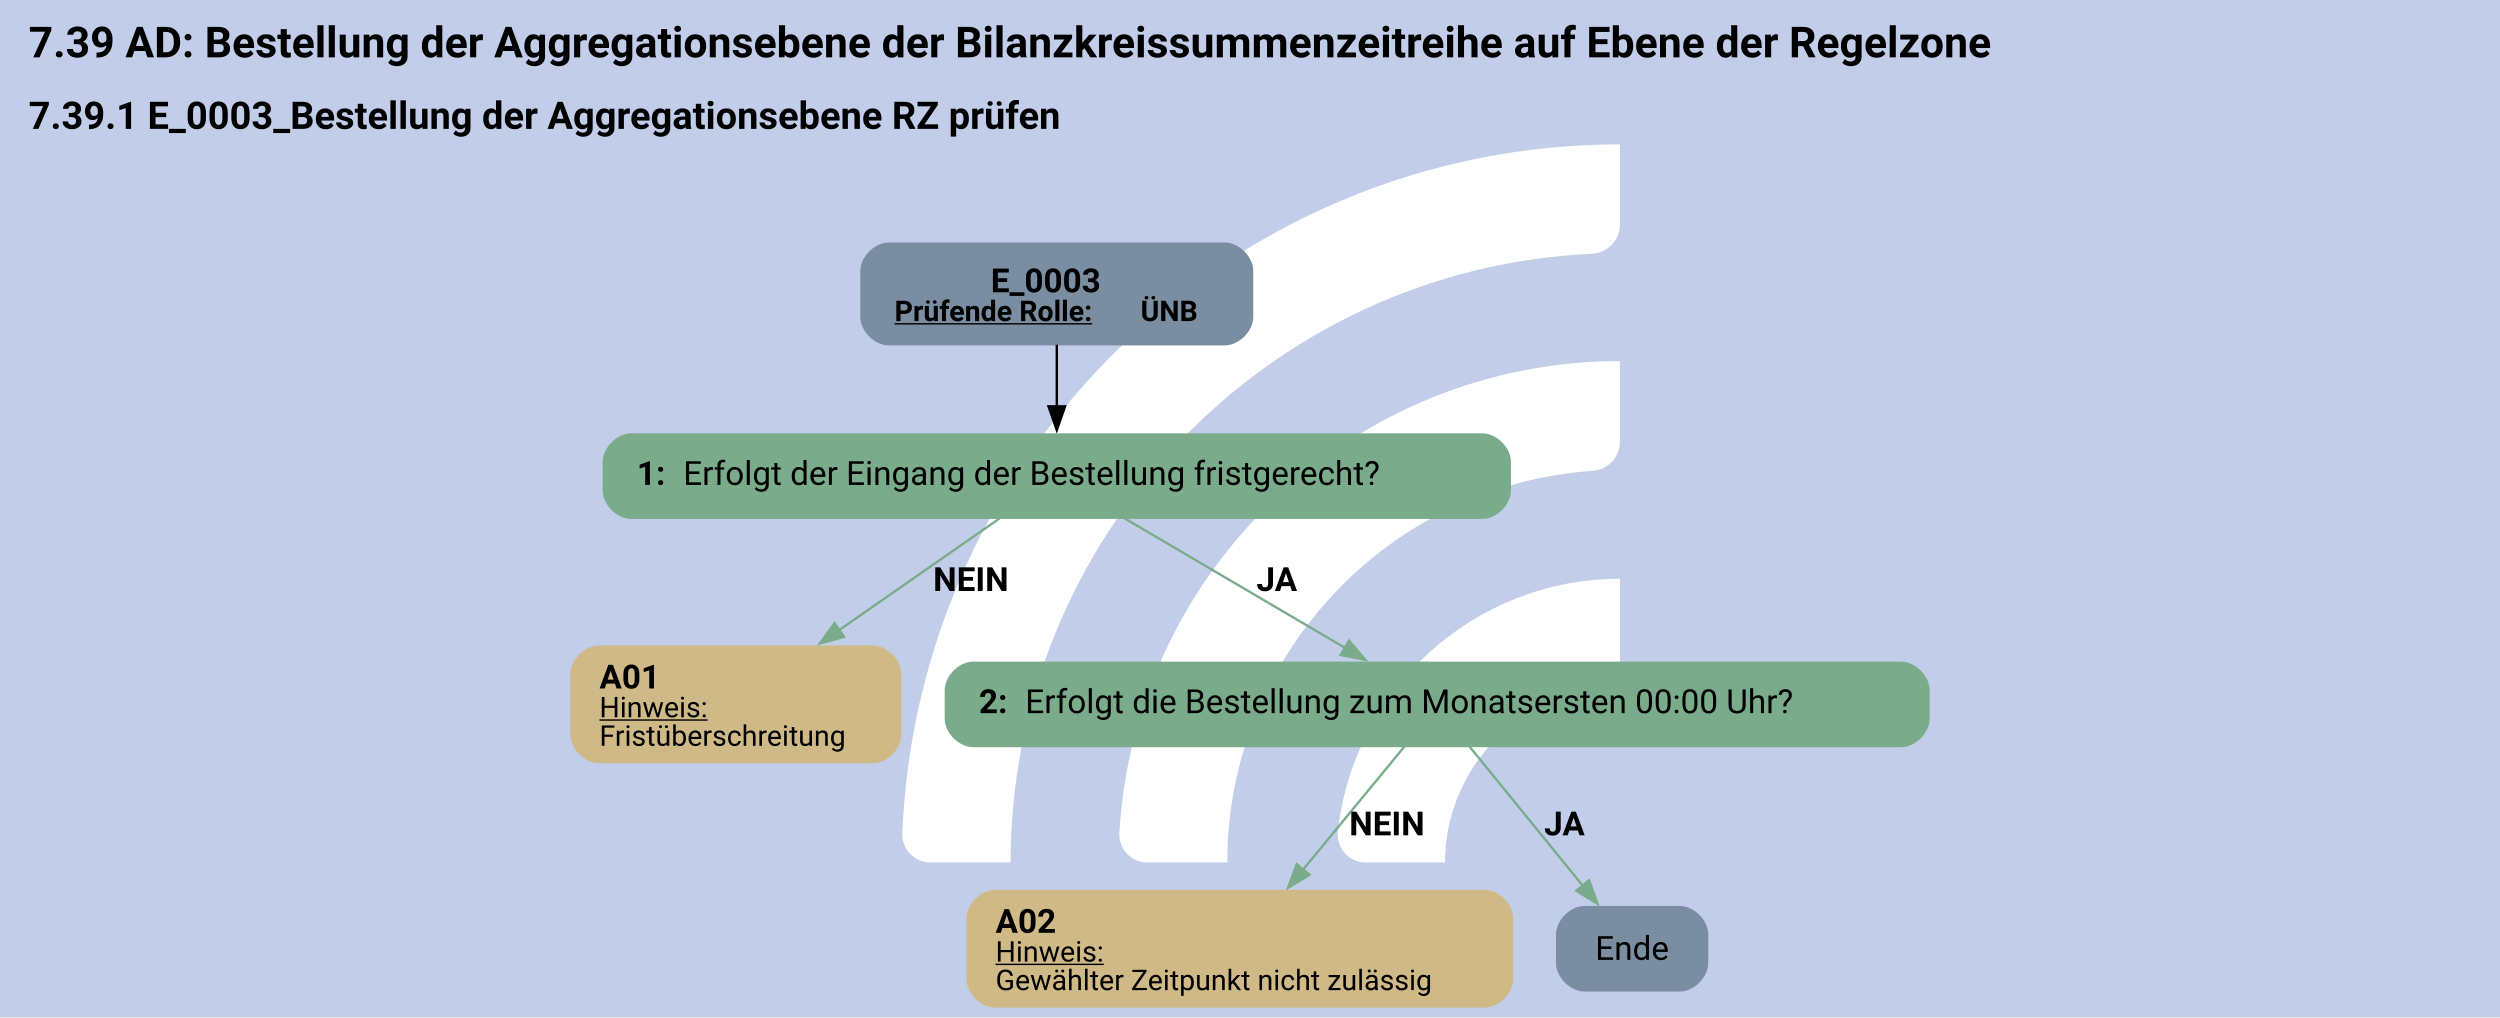
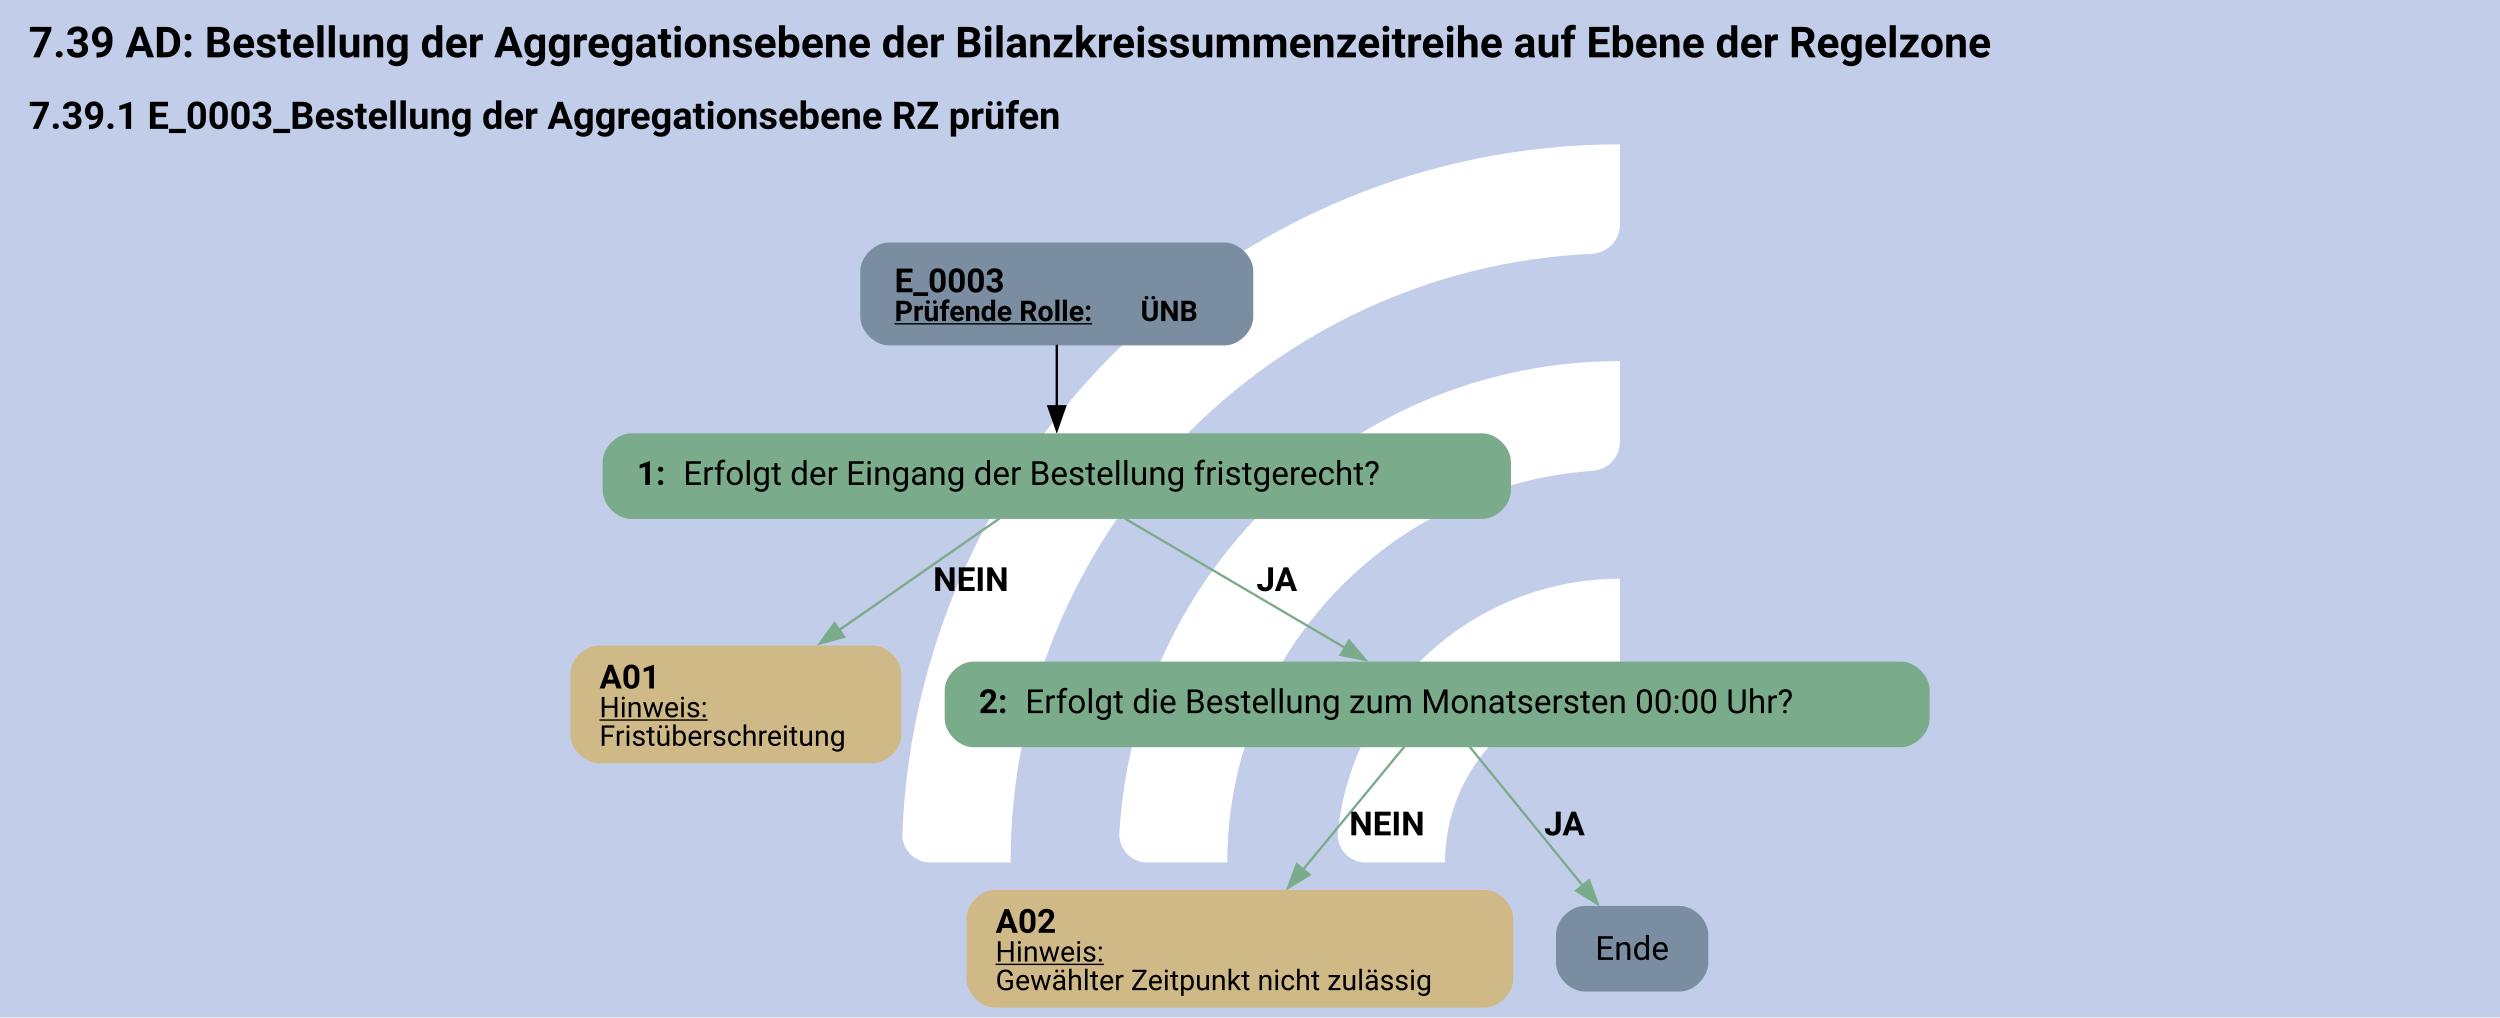
<svg xmlns="http://www.w3.org/2000/svg" version="1.1" width="1402.667px" viewBox="0 0 1402.667 570.667" height="570.667px">
  <g>
    <svg version="1.1" width="1402.667px" viewBox="0 0 1402.667 570.667" height="570.667px">
      <polygon fill="#c2cee9" points="0,0 1402.667,0 1402.667,570.667 0,570.667" />
      <g>
        <g transform="translate(468.6151, 57.06667) scale(1 1) translate(0, 0) scale(0.8035295 0.8035295) ">
          <defs>
            <style>.cls-1{fill:#fff;}</style>
          </defs>
          <path class="cls-1" d="M122.44,531.2h-56.1c-11,0-19.9-9.12-19.46-20.11C57.47,243.89,278.15,29.78,547.91,29.78v56.02c0,10.98-8.69,19.89-19.66,20.39-225.51,10.31-405.8,197-405.8,425Z" />
          <path class="cls-1" d="M273.78,531.2h-55.93c-11.23,0-20.09-9.48-19.43-20.69,10.74-183.44,163.39-329.39,349.48-329.39v56.26c0,10.71-8.27,19.62-18.96,20.35-142.35,9.77-255.17,128.69-255.17,273.46Z" />
          <path class="cls-1" d="M425.77,531.2h-55.45c-11.65,0-20.6-10.17-19.33-21.75,10.87-99.03,95.03-176.34,196.92-176.34v57.01c0,10.05-7.28,18.75-17.23,20.16-59.22,8.4-104.91,59.42-104.91,120.92Z" />
        </g>
        <svg width="1052pt" height="428pt" viewBox="0.00 0.00 1051.50 427.82">
          <g id="graph0" class="graph" transform="scale(1 1) rotate(0) translate(4 423.82)">
            <text text-anchor="start" x="8" y="-399.72" font-family="Roboto, sans-serif" font-weight="bold" font-size="18.00">7.39 AD: Bestellung der Aggregationsebene der Bilanzkreissummenzeitreihe auf Ebene der Regelzone</text>
            <text text-anchor="start" x="8" y="-369.62" font-family="Roboto, sans-serif" font-weight="bold" font-size="16.00">7.39.1 E_0003_Bestellung der Aggregationsebene RZ prüfen</text>
            <g id="node1" class="node">
              <path fill="#7a8da1" stroke="black" stroke-width="0" d="M511.13,-321.82C511.13,-321.82 369.83,-321.82 369.83,-321.82 363.83,-321.82 357.83,-315.82 357.83,-309.82 357.83,-309.82 357.83,-290.54 357.83,-290.54 357.83,-284.54 363.83,-278.54 369.83,-278.54 369.83,-278.54 511.13,-278.54 511.13,-278.54 517.13,-278.54 523.13,-284.54 523.13,-290.54 523.13,-290.54 523.13,-309.82 523.13,-309.82 523.13,-315.82 517.13,-321.82 511.13,-321.82" />
-               <text text-anchor="start" x="412.73" y="-300.88" font-family="Roboto, sans-serif" font-weight="bold" font-size="14.00">E_0003</text>
+               <text text-anchor="start" x="372.23" y="-300.88" font-family="Roboto, sans-serif" font-weight="bold" font-size="14.00">E_0003</text>
              <text text-anchor="start" x="372.23" y="-288.78" font-family="Roboto, sans-serif" font-weight="bold" text-decoration="underline" font-size="12.00">Prüfende Rolle:</text>
              <text text-anchor="start" x="475.73" y="-288.78" font-family="Roboto, sans-serif" font-weight="bold" font-size="12.00"> ÜNB</text>
            </g>
            <g id="node2" class="node">
              <path fill="#7aab8a" stroke="black" stroke-width="0" d="M619.51,-241.54C619.51,-241.54 261.46,-241.54 261.46,-241.54 255.46,-241.54 249.46,-235.54 249.46,-229.54 249.46,-229.54 249.46,-217.54 249.46,-217.54 249.46,-211.54 255.46,-205.54 261.46,-205.54 261.46,-205.54 619.51,-205.54 619.51,-205.54 625.51,-205.54 631.51,-211.54 631.51,-217.54 631.51,-217.54 631.51,-229.54 631.51,-229.54 631.51,-235.54 625.51,-241.54 619.51,-241.54" />
              <text text-anchor="start" x="263.86" y="-219.86" font-family="Roboto, sans-serif" font-weight="bold" font-size="14.00">1: </text>
              <text text-anchor="start" x="283.36" y="-219.86" font-family="Roboto, sans-serif" font-size="14.00">Erfolgt der Eingang der Bestellung fristgerecht?</text>
            </g>
            <g id="edge1" class="edge">
              <path fill="none" stroke="black" d="M440.48,-278.78C440.48,-270.71 440.48,-261.3 440.48,-252.61" />
              <polygon fill="black" stroke="black" points="443.98,-252.9 440.48,-242.9 436.98,-252.9 443.98,-252.9" />
            </g>
            <g id="node3" class="node">
              <path fill="#cfb986" stroke="black" stroke-width="0" d="M363.1,-152.29C363.1,-152.29 247.87,-152.29 247.87,-152.29 241.87,-152.29 235.87,-146.29 235.87,-140.29 235.87,-140.29 235.87,-114.77 235.87,-114.77 235.87,-108.77 241.87,-102.77 247.87,-102.77 247.87,-102.77 363.1,-102.77 363.1,-102.77 369.1,-102.77 375.1,-108.77 375.1,-114.77 375.1,-114.77 375.1,-140.29 375.1,-140.29 375.1,-146.29 369.1,-152.29 363.1,-152.29" />
              <text text-anchor="start" x="248.11" y="-134.23" font-family="Roboto, sans-serif" font-weight="bold" font-size="14.00">A01</text>
              <text text-anchor="start" x="248.11" y="-122.13" font-family="Roboto, sans-serif" text-decoration="underline" font-size="12.00">Hinweis:</text>
              <text text-anchor="start" x="248.11" y="-110.13" font-family="Roboto, sans-serif" font-size="12.00">Fristüberschreitung</text>
            </g>
            <g id="edge2" class="edge">
              <path fill="none" stroke="#7aab8a" d="M416.35,-205.73C397.63,-192.7 371.21,-174.3 348.85,-158.73" />
              <polygon fill="#7aab8a" stroke="#7aab8a" points="351,-155.96 340.79,-153.12 347,-161.71 351,-155.96" />
              <text text-anchor="start" x="388.48" y="-175.24" font-family="Roboto, sans-serif" font-weight="bold" font-size="14.00">NEIN</text>
            </g>
            <g id="node4" class="node">
              <path fill="#7aab8a" stroke="black" stroke-width="0" d="M795.63,-145.53C795.63,-145.53 405.33,-145.53 405.33,-145.53 399.33,-145.53 393.33,-139.53 393.33,-133.53 393.33,-133.53 393.33,-121.53 393.33,-121.53 393.33,-115.53 399.33,-109.53 405.33,-109.53 405.33,-109.53 795.63,-109.53 795.63,-109.53 801.63,-109.53 807.63,-115.53 807.63,-121.53 807.63,-121.53 807.63,-133.53 807.63,-133.53 807.63,-139.53 801.63,-145.53 795.63,-145.53" />
              <text text-anchor="start" x="407.73" y="-123.86" font-family="Roboto, sans-serif" font-weight="bold" font-size="14.00">2: </text>
              <text text-anchor="start" x="427.23" y="-123.86" font-family="Roboto, sans-serif" font-size="14.00">Erfolgt die Bestellung zum Monatsersten 00:00 Uhr?</text>
            </g>
            <g id="edge3" class="edge">
              <path fill="none" stroke="#7aab8a" d="M469.09,-205.73C494.98,-190.52 533.32,-167.99 561.92,-151.19" />
              <polygon fill="#7aab8a" stroke="#7aab8a" points="563.43,-154.36 570.28,-146.28 559.89,-148.32 563.43,-154.36" />
              <text text-anchor="start" x="524.48" y="-175.24" font-family="Roboto, sans-serif" font-weight="bold" font-size="14.00">JA</text>
            </g>
            <g id="node5" class="node">
              <path fill="#cfb986" stroke="black" stroke-width="0" d="M620.47,-49.52C620.47,-49.52 414.49,-49.52 414.49,-49.52 408.49,-49.52 402.49,-43.52 402.49,-37.52 402.49,-37.52 402.49,-12 402.49,-12 402.49,-6 408.49,0 414.49,0 414.49,0 620.47,0 620.47,0 626.47,0 632.47,-6 632.47,-12 632.47,-12 632.47,-37.52 632.47,-37.52 632.47,-43.52 626.47,-49.52 620.47,-49.52" />
              <text text-anchor="start" x="414.73" y="-31.46" font-family="Roboto, sans-serif" font-weight="bold" font-size="14.00">A02</text>
              <text text-anchor="start" x="414.73" y="-19.36" font-family="Roboto, sans-serif" text-decoration="underline" font-size="12.00">Hinweis:</text>
              <text text-anchor="start" x="414.73" y="-7.36" font-family="Roboto, sans-serif" font-size="12.00">Gewählter Zeitpunkt nicht zulässig</text>
            </g>
            <g id="edge4" class="edge">
              <path fill="none" stroke="#7aab8a" d="M586.78,-109.89C575.17,-95.8 558.2,-75.19 543.95,-57.9" />
              <polygon fill="#7aab8a" stroke="#7aab8a" points="546.82,-55.87 537.76,-50.38 541.42,-60.32 546.82,-55.87" />
              <text text-anchor="start" x="563.48" y="-72.47" font-family="Roboto, sans-serif" font-weight="bold" font-size="14.00">NEIN</text>
            </g>
            <g id="node6" class="node">
              <path fill="#7a8da1" stroke="black" stroke-width="0" d="M702.51,-42.76C702.51,-42.76 662.46,-42.76 662.46,-42.76 656.46,-42.76 650.46,-36.76 650.46,-30.76 650.46,-30.76 650.46,-18.76 650.46,-18.76 650.46,-12.76 656.46,-6.76 662.46,-6.76 662.46,-6.76 702.51,-6.76 702.51,-6.76 708.51,-6.76 714.51,-12.76 714.51,-18.76 714.51,-18.76 714.51,-30.76 714.51,-30.76 714.51,-36.76 708.51,-42.76 702.51,-42.76" />
              <text text-anchor="middle" x="682.48" y="-20.08" font-family="Roboto, sans-serif" font-size="14.00">Ende</text>
            </g>
            <g id="edge5" class="edge">
              <path fill="none" stroke="#7aab8a" d="M614.02,-109.89C627.02,-93.92 646.83,-69.57 661.8,-51.17" />
              <polygon fill="#7aab8a" stroke="#7aab8a" points="664.37,-53.56 667.97,-43.6 658.94,-49.15 664.37,-53.56" />
              <text text-anchor="start" x="645.48" y="-72.47" font-family="Roboto, sans-serif" font-weight="bold" font-size="14.00">JA</text>
            </g>
          </g>
        </svg>
      </g>
    </svg>
  </g>
</svg>
